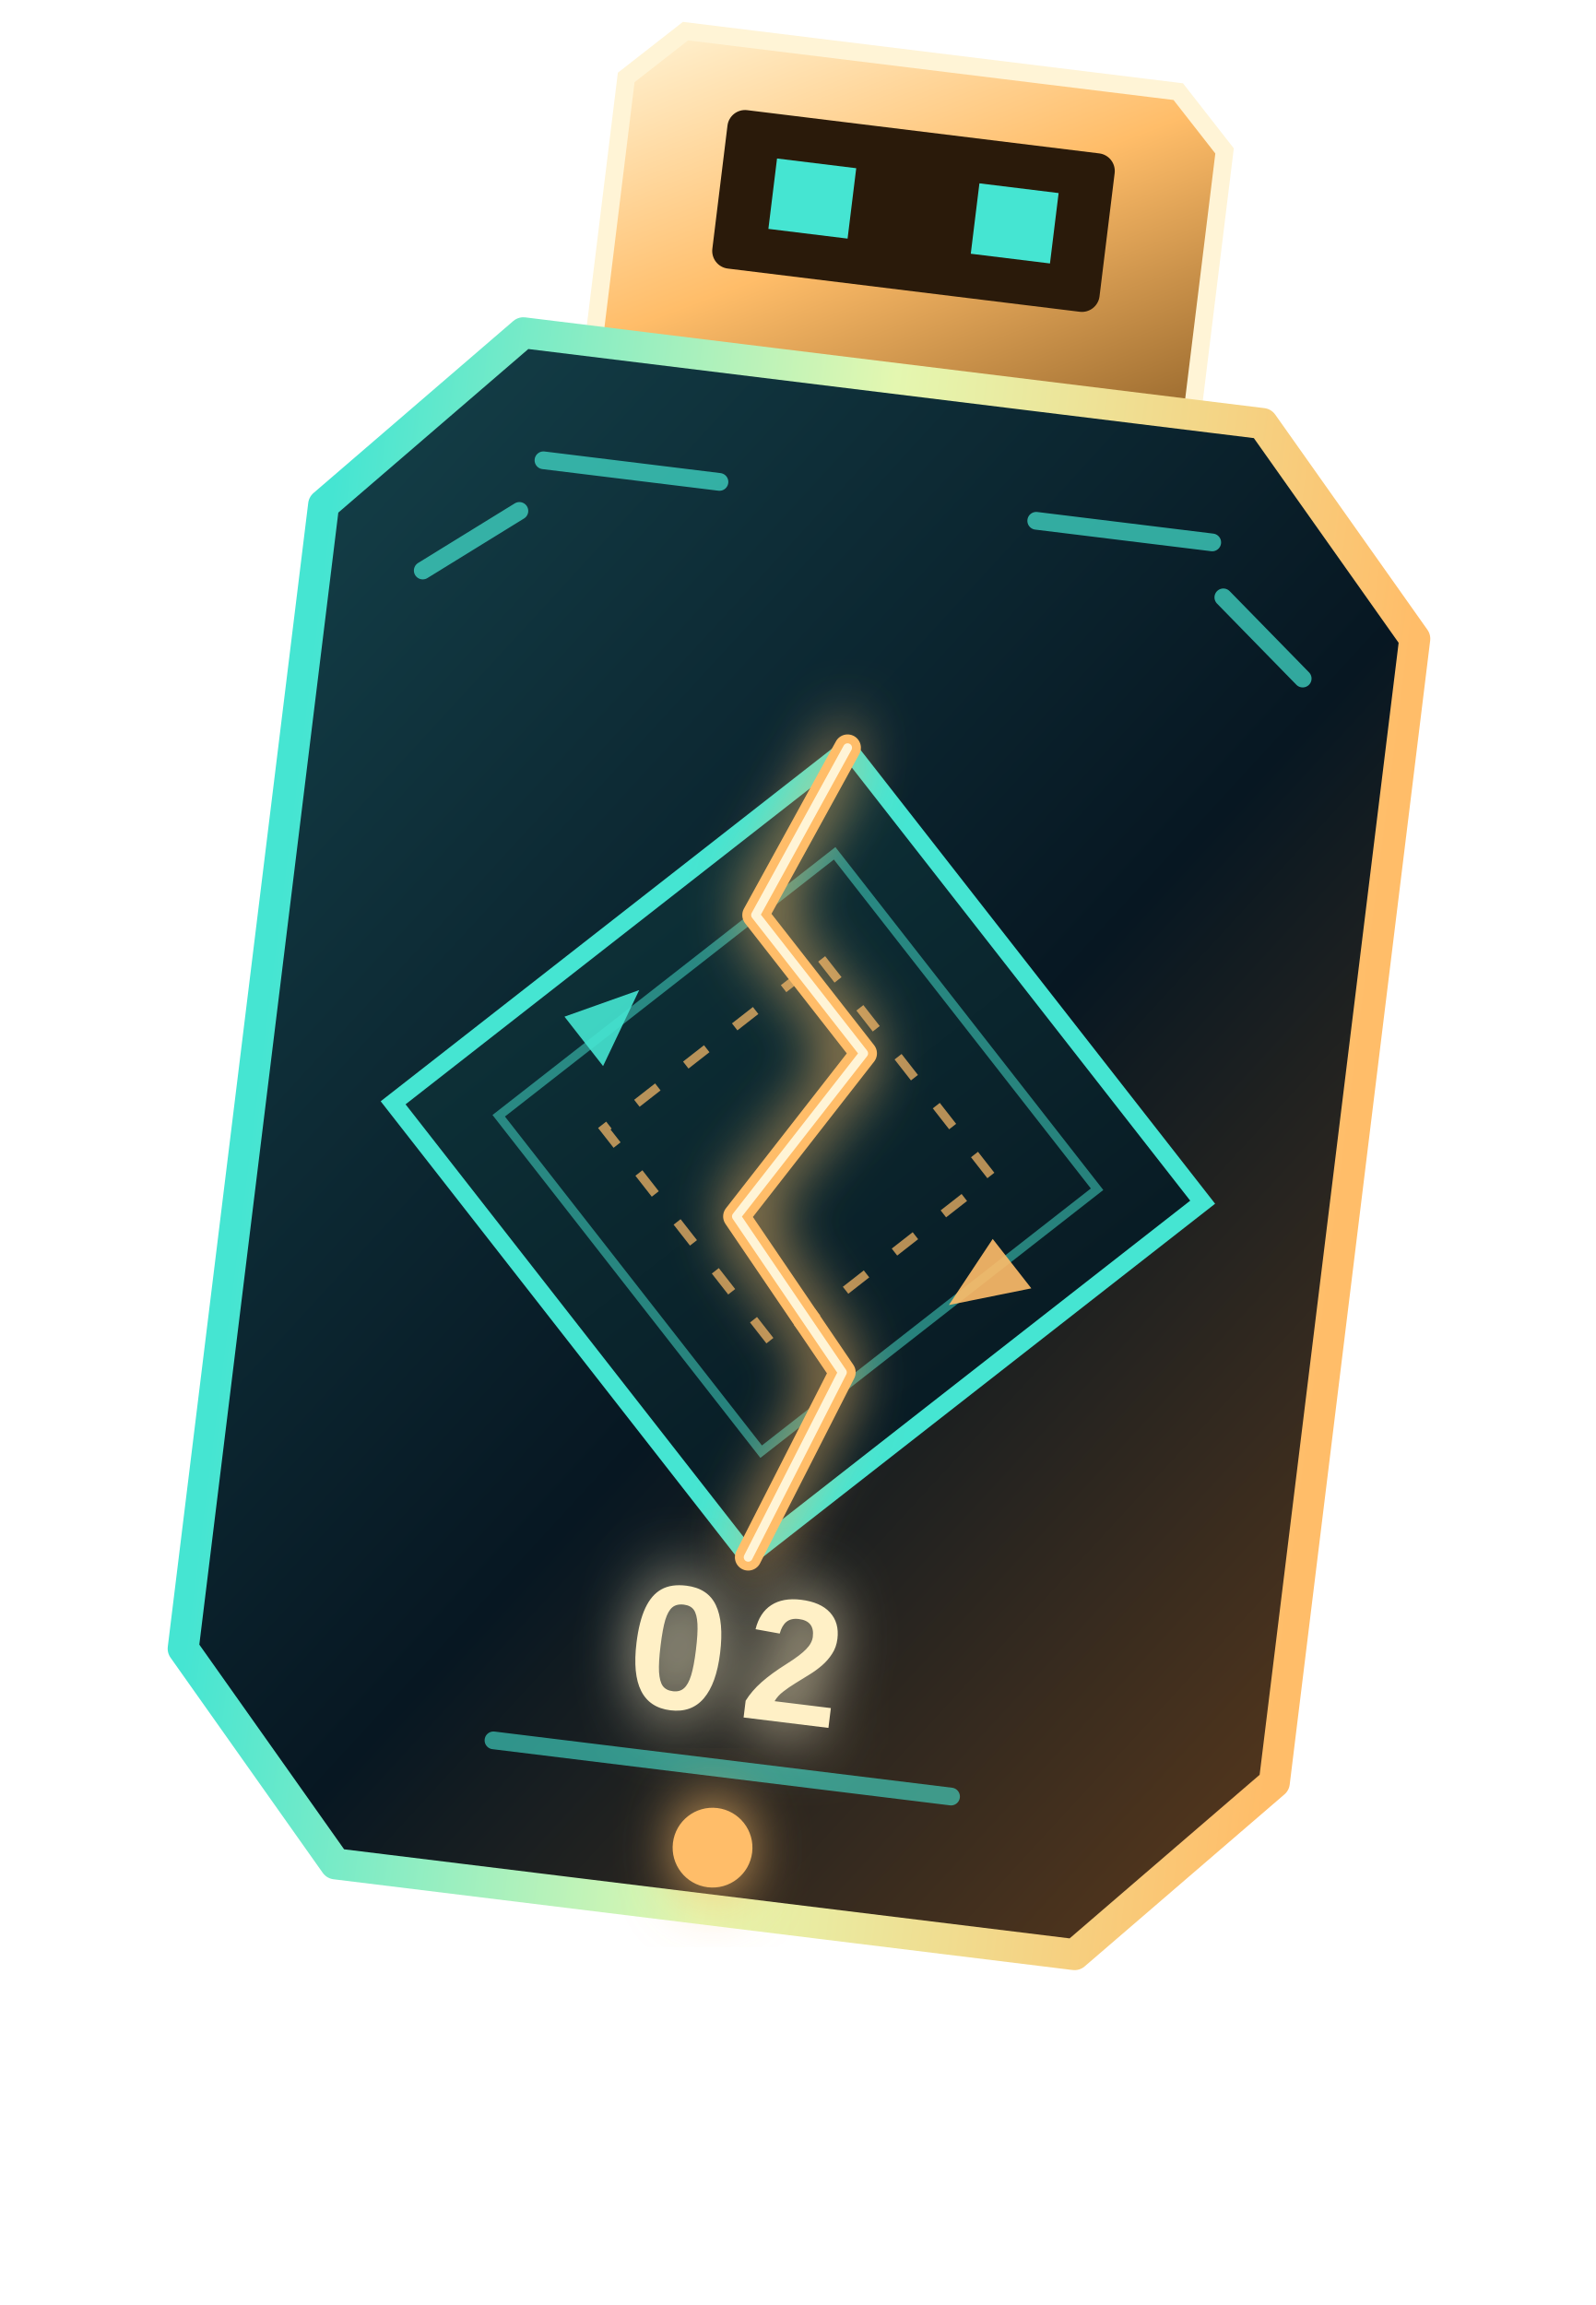
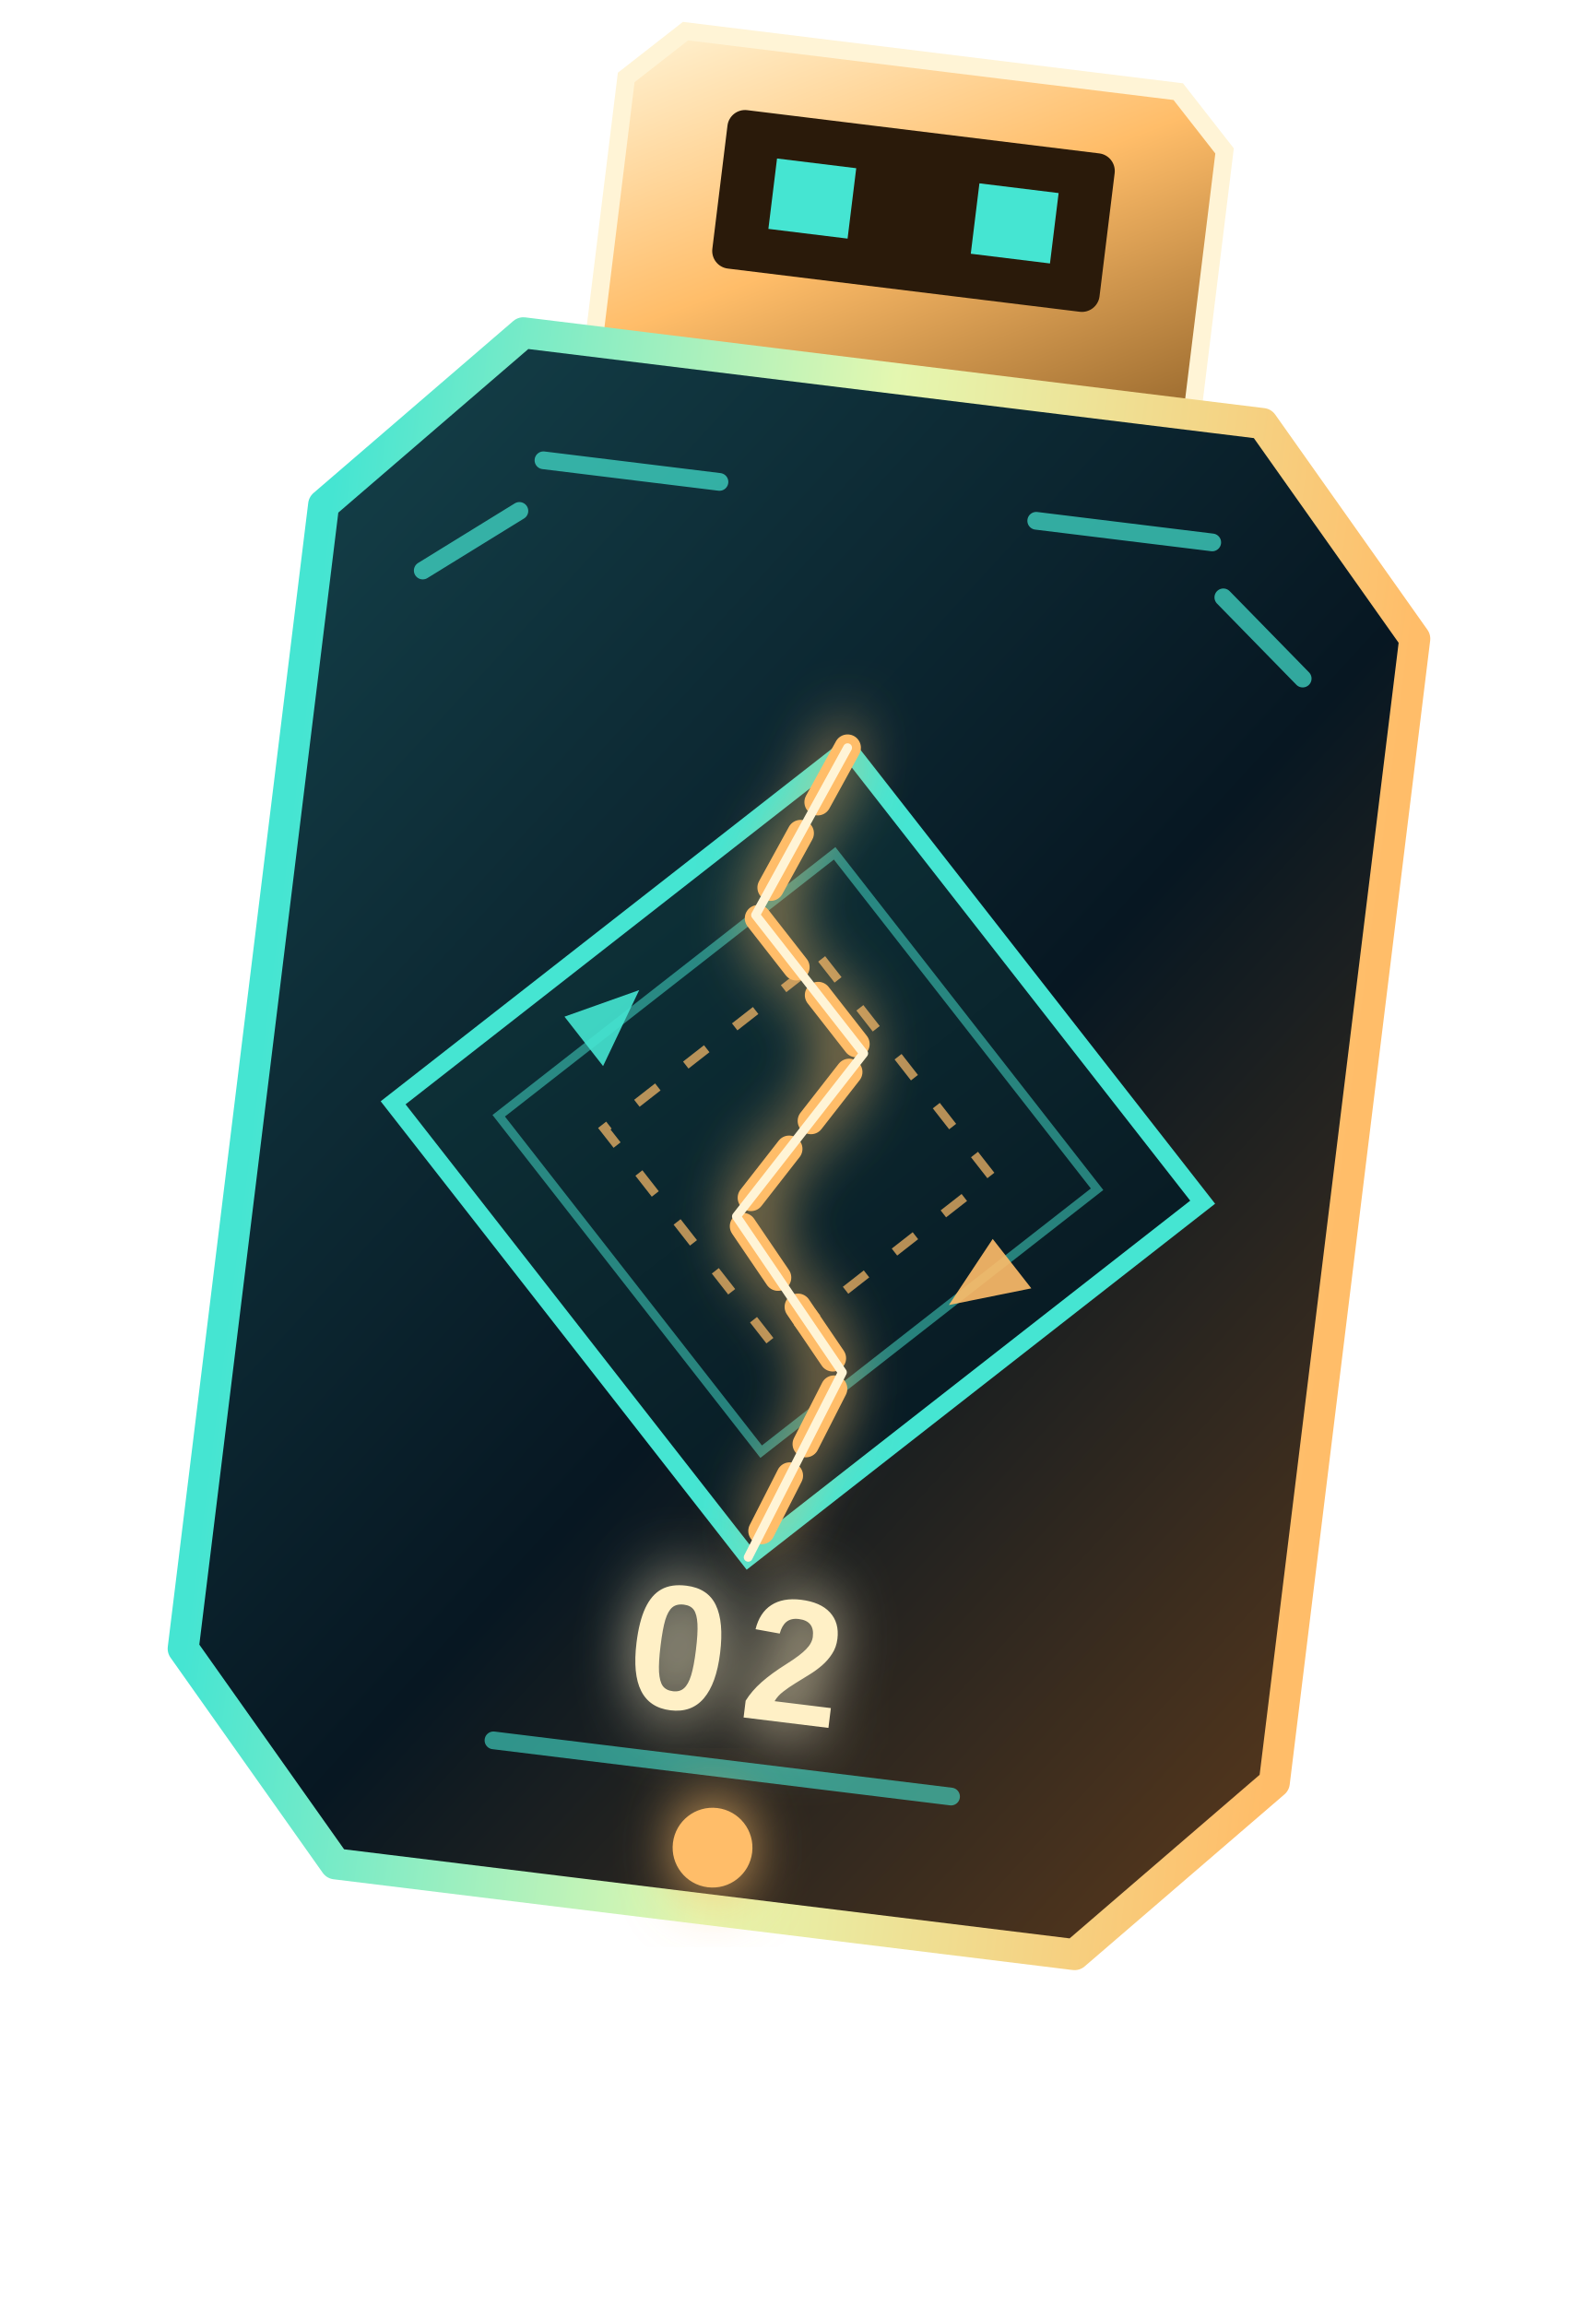
<svg xmlns="http://www.w3.org/2000/svg" viewBox="0 0 180 260" role="img" aria-labelledby="key02Title key02Desc">
  <defs>
    <linearGradient id="key02Shell" x1="0" y1="0" x2="1" y2="1">
      <stop stop-color="#14414a" />
      <stop offset="0.55" stop-color="#071722" />
      <stop offset="1" stop-color="#5c3a1c" />
    </linearGradient>
    <linearGradient id="key02Edge" x1="0" y1="0" x2="1" y2="0">
      <stop stop-color="#45e5d2" />
      <stop offset="0.5" stop-color="#e4f7b0" />
      <stop offset="1" stop-color="#ffbd69" />
    </linearGradient>
    <linearGradient id="key02Metal" x1="0" y1="0" x2="1" y2="1">
      <stop stop-color="#fff4d6" />
      <stop offset="0.5" stop-color="#ffbd69" />
      <stop offset="1" stop-color="#9a6a2e" />
    </linearGradient>
    <linearGradient id="key02Core" x1="0" y1="0" x2="1" y2="1">
      <stop stop-color="#0f3a40" />
      <stop offset="1" stop-color="#06111b" />
    </linearGradient>
    <filter id="key02Glow" x="-50%" y="-50%" width="200%" height="200%">
      <feGaussianBlur stdDeviation="3.5" result="blur" />
      <feMerge>
        <feMergeNode in="blur" />
        <feMergeNode in="SourceGraphic" />
      </feMerge>
    </filter>
    <style>
-       .k2-crack { animation: k2-crack 2.6s ease-in-out infinite; }
+       .k2-crack { stroke-dasharray: 7 4; animation: k2-crack 2.6s ease-in-out infinite; }
      .k2-shard-a { animation: k2-drift-a 4s ease-in-out infinite; }
      .k2-shard-b { animation: k2-drift-b 4.6s ease-in-out infinite; }
-       @keyframes k2-crack { 50% { opacity: .55; } }
-       @keyframes k2-drift-a { 50% { transform: translate(-3px, -4px); } }
-       @keyframes k2-drift-b { 50% { transform: translate(3px, 4px); } }
-       @media (prefers-reduced-motion: reduce) { .k2-crack, .k2-shard-a, .k2-shard-b { animation: none; } }
+       .k2-led { animation: k2-led 1.5s ease-in-out infinite; }
+       @keyframes k2-crack { 50% { opacity: .55; stroke-dashoffset: 22; } }
+       @keyframes k2-drift-a { 50% { transform: translate(-4px, -5px); } }
+       @keyframes k2-drift-b { 50% { transform: translate(4px, 5px); } }
+       @keyframes k2-led { 50% { opacity: .25; } }
+       @media (prefers-reduced-motion: reduce) { .k2-crack, .k2-shard-a, .k2-shard-b, .k2-led { animation: none; } }
    </style>
  </defs>
  <g transform="translate(90 130) rotate(7) translate(-90 -130)">
    <path d="M62 6h56l6 6v30H56V12l6-6Z" fill="url(#key02Metal)" stroke="#fff4d6" stroke-width="2" />
    <rect x="68" y="14" width="44" height="18" rx="2" fill="#2a1a0a" />
    <rect x="74" y="19" width="9" height="8" fill="#45e5d2" />
    <rect x="97" y="19" width="9" height="8" fill="#45e5d2" />
    <path d="M48 42h84l20 22v130l-20 22H48l-20-22V64l20-22Z" fill="url(#key02Shell)" stroke="url(#key02Edge)" stroke-width="3.5" stroke-linejoin="round" />
    <path d="M52 56h20m36 0h20M40 70l10-8m90 8-10-8" fill="none" stroke="#45e5d2" stroke-width="2" stroke-linecap="round" opacity="0.7" />
    <path d="M90 84l46 46-46 46-46-46 46-46Z" fill="url(#key02Core)" stroke="#45e5d2" stroke-width="2" />
    <path d="M90 96l34 34-34 34-34-34 34-34Z" fill="none" stroke="#45e5d2" stroke-width="1" opacity="0.5" />
    <path d="M90 108l22 22-22 22-22-22 22-22Z" fill="none" stroke="#ffbd69" stroke-width="1" stroke-dasharray="3 4" opacity="0.7" />
    <g class="k2-shard-a">
      <path d="M62 118l8-4-3 9Z" fill="#45e5d2" opacity="0.9" />
    </g>
    <g class="k2-shard-b">
      <path d="M118 142l-9 3 4-8Z" fill="#ffbd69" opacity="0.9" />
    </g>
    <path class="k2-crack" d="M90 84l-8 20 14 14-12 20 14 16-8 22" fill="none" stroke="#ffbd69" stroke-width="3" stroke-linecap="round" stroke-linejoin="round" filter="url(#key02Glow)" />
    <path d="M90 84l-8 20 14 14-12 20 14 16-8 22" fill="none" stroke="#fff4d6" stroke-width="1" stroke-linecap="round" stroke-linejoin="round" />
    <text x="90" y="194" fill="#fff0c6" font-family="Arial, sans-serif" font-size="20" font-weight="700" letter-spacing="2" text-anchor="middle" filter="url(#key02Glow)">02</text>
    <path d="M64 200h52" stroke="#45e5d2" stroke-width="2" stroke-linecap="round" opacity="0.6" />
-     <circle cx="90" cy="209" r="4.5" fill="#ffbd69" filter="url(#key02Glow)" />
+     <circle class="k2-led" cx="90" cy="209" r="4.5" fill="#ffbd69" filter="url(#key02Glow)" />
  </g>
</svg>
